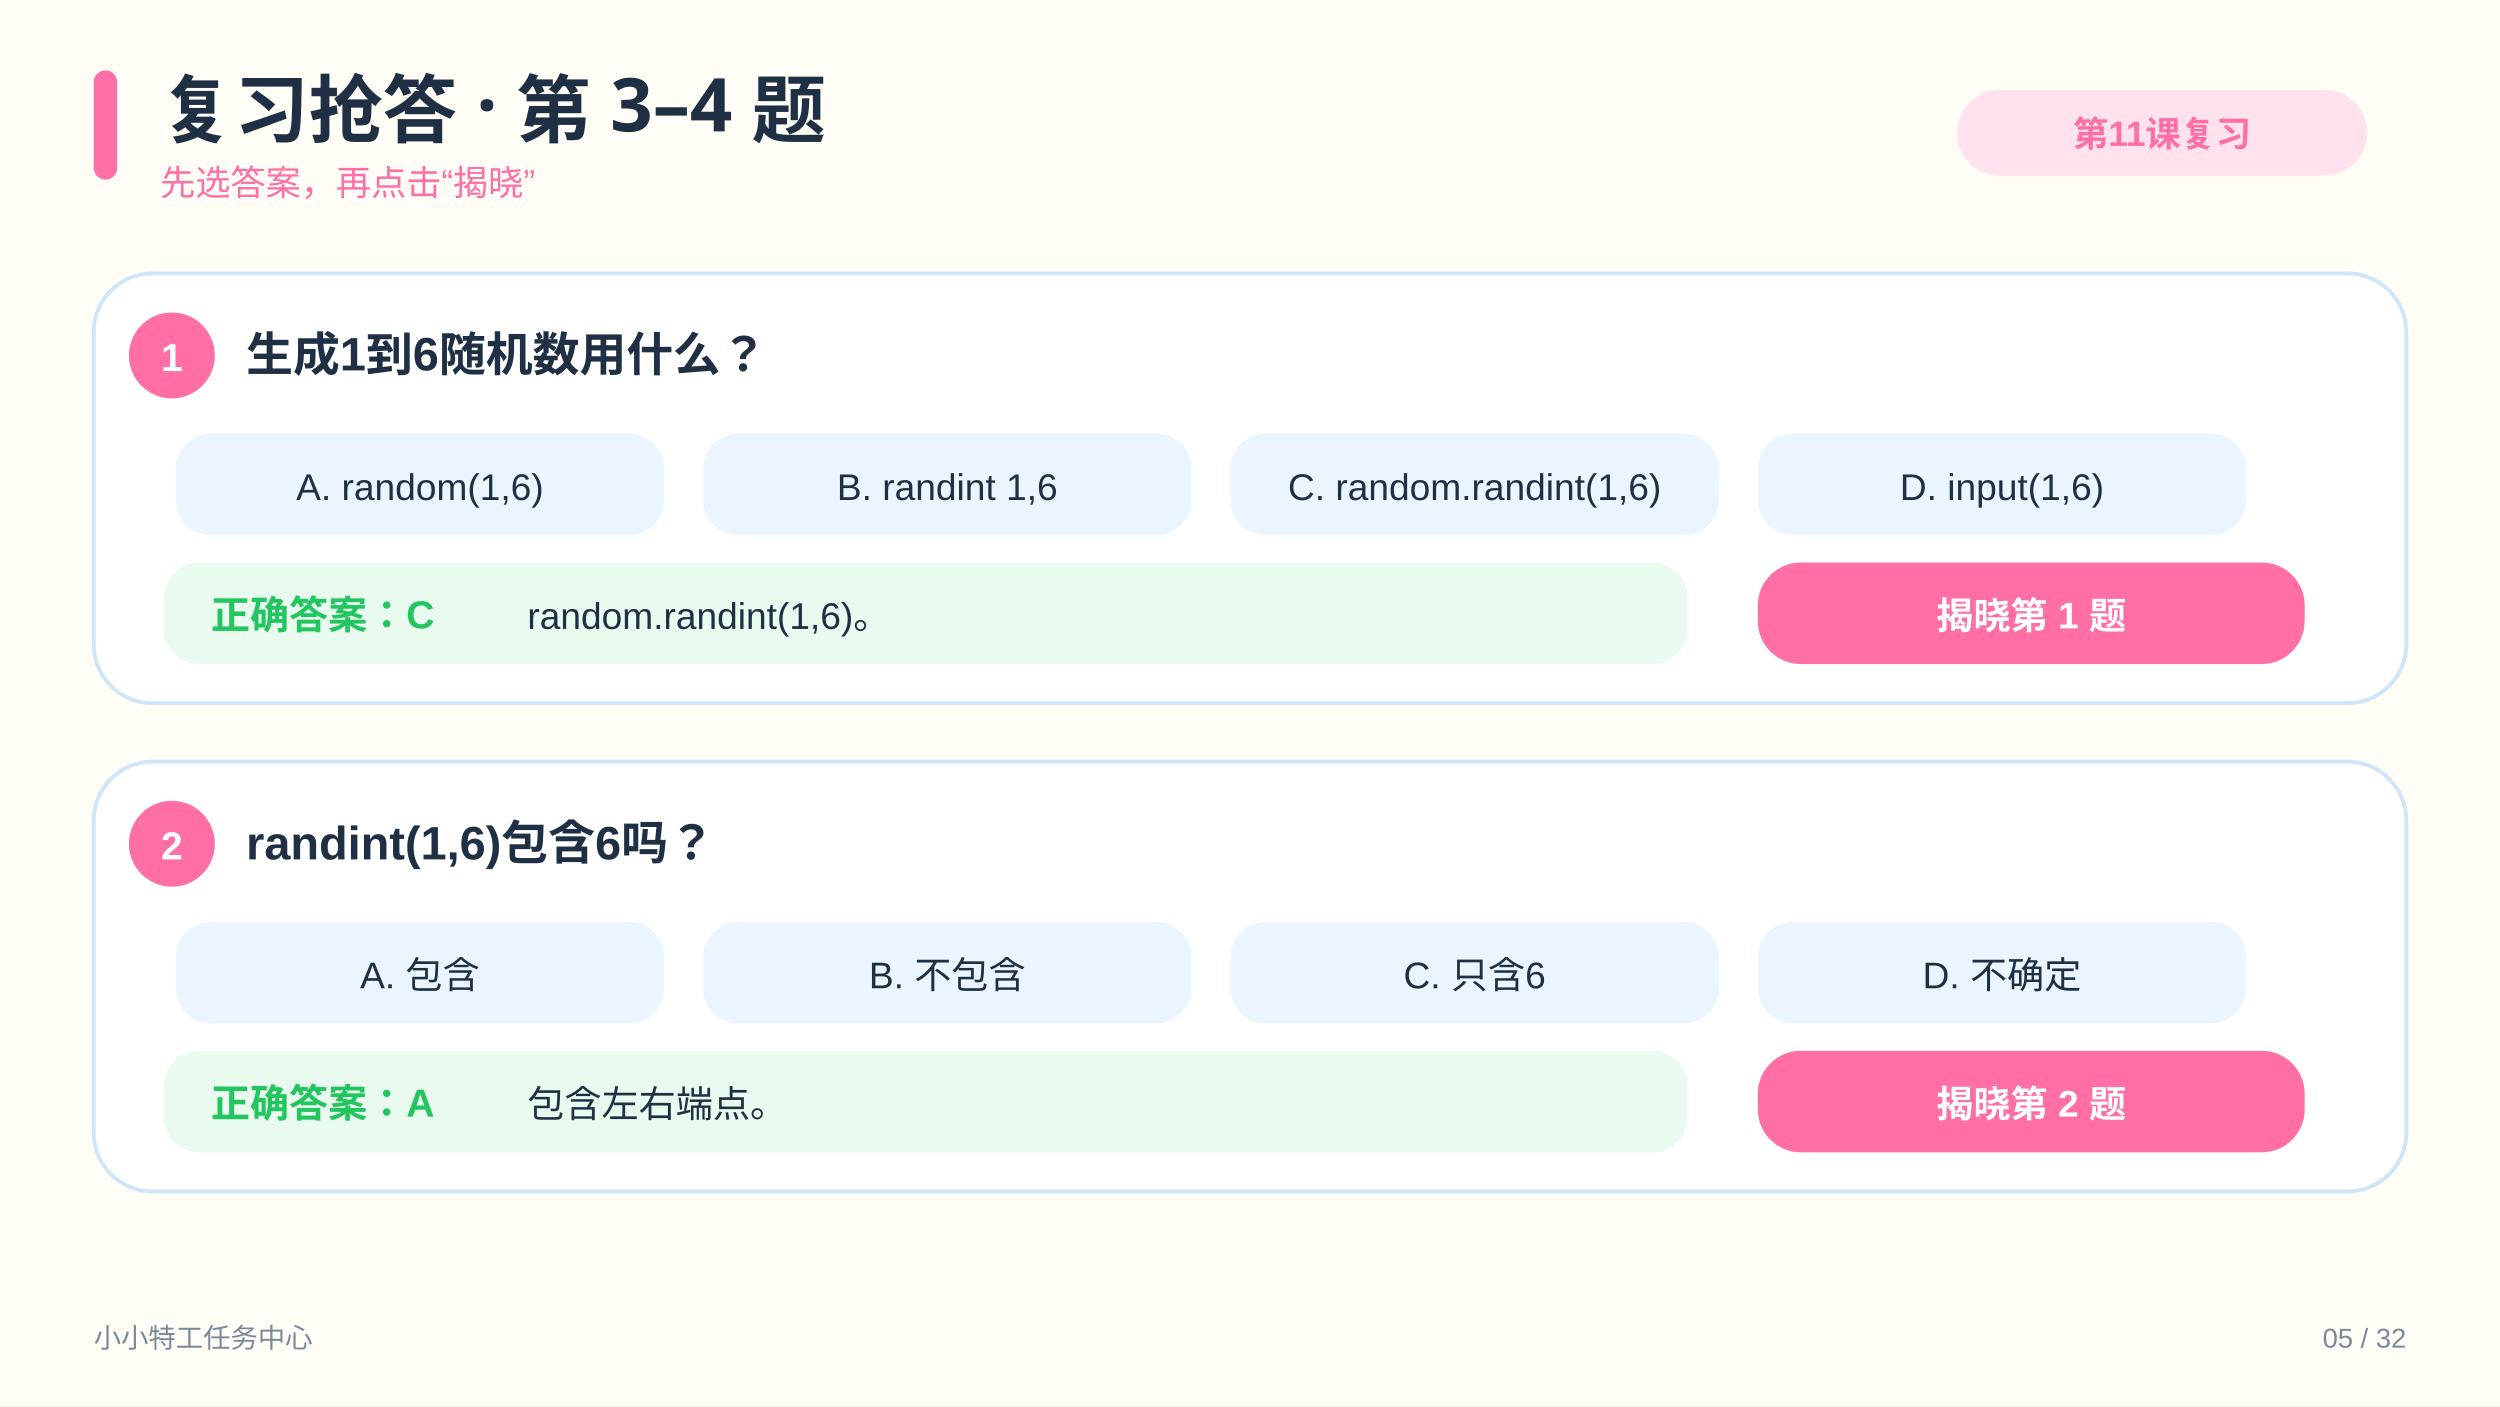
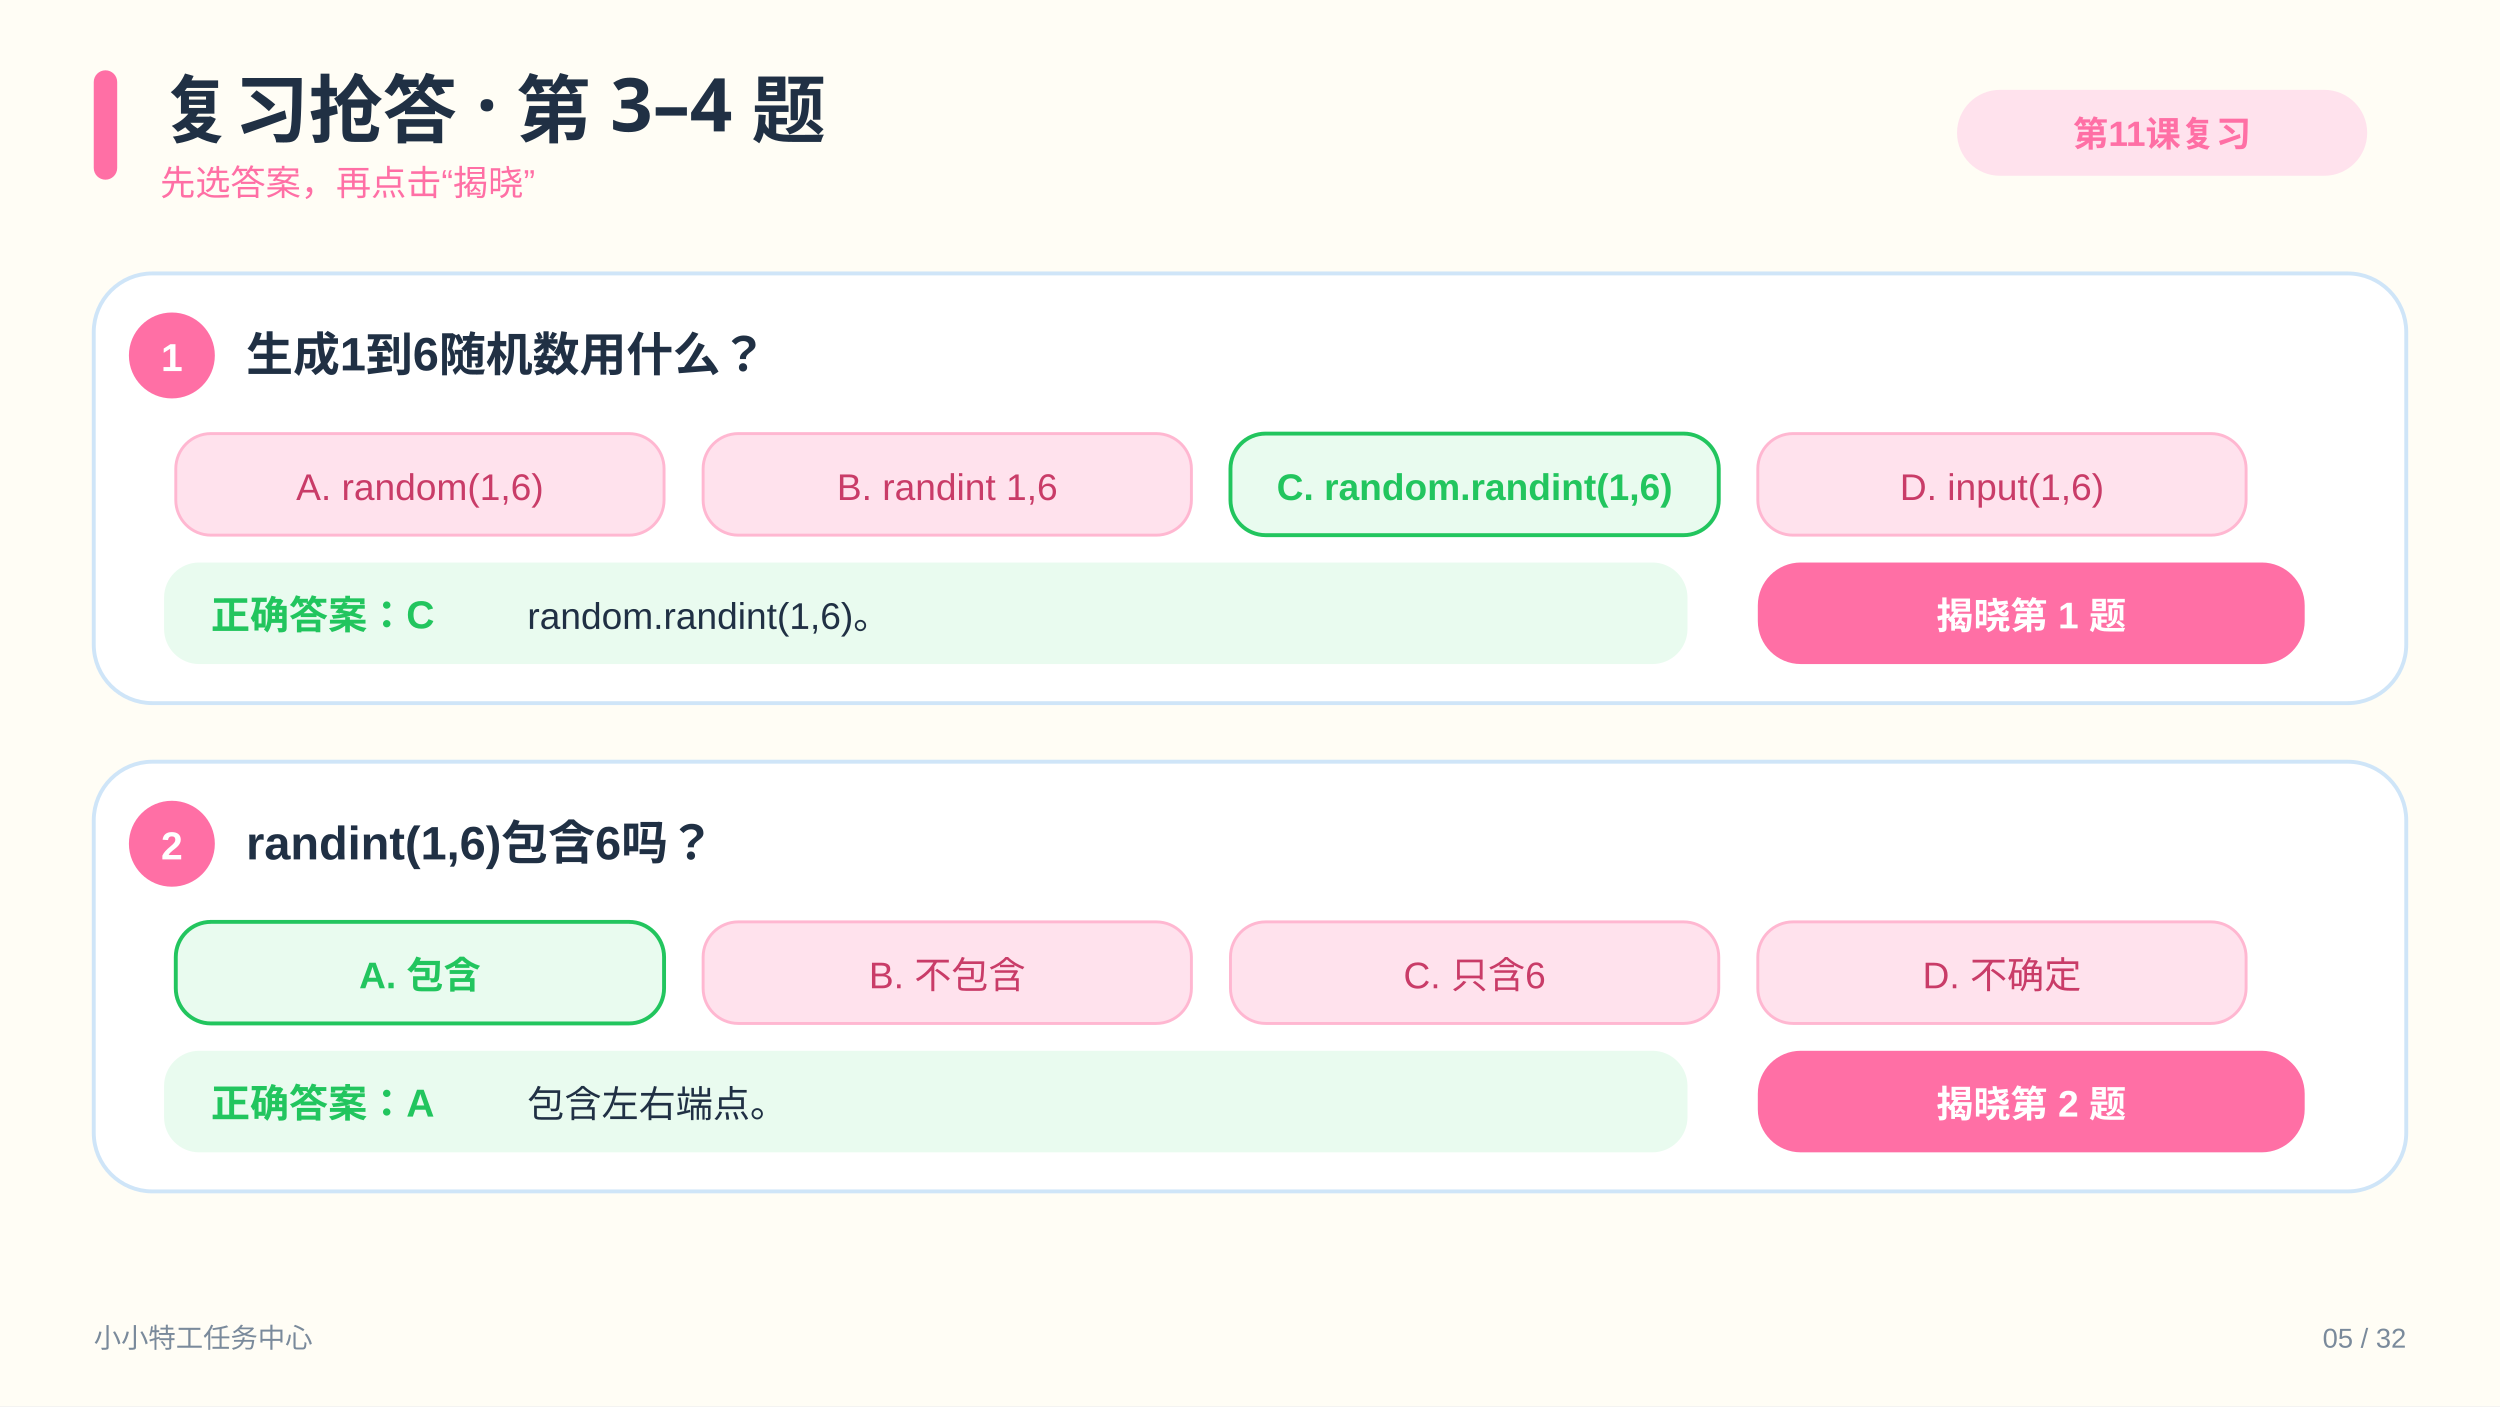
<svg xmlns="http://www.w3.org/2000/svg" viewBox="0 0 1280 720" data-pptx-page-role="content" font-family="Microsoft YaHei, Arial, sans-serif">
  <rect id="background" data-pptx-role="background" width="1280" height="720" fill="#FFFDF5" />
  <g id="page-header" data-pptx-bounds="48 32 1184 78">
    <rect x="48" y="36" width="12" height="56" rx="6" fill="#FF6FA5" />
    <text x="82" y="70" font-family="YouYuan, Microsoft YaHei, sans-serif" font-size="38" font-weight="700" fill="#203044">复习抢答 · 第 3–4 题</text>
    <text x="82" y="100" font-size="18" fill="#FF6FA5">先选答案，再点击“揭晓”</text>
  </g>
  <rect x="1002" y="46" width="210" height="44" rx="22" fill="#FFE2ED" id="static-decoration-01-01-rect" data-pptx-role="decoration" />
  <text x="1107.0" y="75" text-anchor="middle" font-size="18" font-weight="700" fill="#FF6FA5" id="static-decoration-01-02-text" data-pptx-role="decoration">第11课复习</text>
  <g id="q1-base" data-pptx-bounds="48 140 1184 220">
    <rect x="48" y="140" width="1184" height="220" rx="30" fill="#FFFFFF" stroke="#CFE5F8" stroke-width="2" />
    <circle cx="88" cy="182" r="22" fill="#FF6FA5" />
    <text x="88" y="190" text-anchor="middle" font-size="20" font-weight="700" fill="#FFFFFF">1</text>
    <text x="126" y="190" font-size="24" font-weight="700" fill="#203044">生成1到6随机数用什么？</text>
    <rect x="90" y="222" width="250" height="52" rx="18" fill="#EAF5FF" />
    <text x="215" y="256" text-anchor="middle" font-size="19" fill="#203044">A. random(1,6)</text>
    <rect x="360" y="222" width="250" height="52" rx="18" fill="#EAF5FF" />
    <text x="485" y="256" text-anchor="middle" font-size="19" fill="#203044">B. randint 1,6</text>
    <rect x="630" y="222" width="250" height="52" rx="18" fill="#EAF5FF" />
    <text x="755" y="256" text-anchor="middle" font-size="19" fill="#203044">C. random.randint(1,6)</text>
    <rect x="900" y="222" width="250" height="52" rx="18" fill="#EAF5FF" />
    <text x="1025" y="256" text-anchor="middle" font-size="19" fill="#203044">D. input(1,6)</text>
  </g>
-   <g id="q1-answer" data-pptx-bounds="84 288 780 52">
+   <g id="q1-options-reveal" data-pptx-bounds="90 222 1060 52" data-pptx-role="decoration">
+     <rect x="90" y="222" width="250" height="52" rx="18" fill="#FFE2ED" stroke="#FFB7D1" stroke-width="1.5" />
+     <text x="215" y="256" text-anchor="middle" font-size="19" fill="#C93C68">A. random(1,6)</text>
+     <rect x="360" y="222" width="250" height="52" rx="18" fill="#FFE2ED" stroke="#FFB7D1" stroke-width="1.5" />
+     <text x="485" y="256" text-anchor="middle" font-size="19" fill="#C93C68">B. randint 1,6</text>
+     <rect x="630" y="222" width="250" height="52" rx="18" fill="#E9FBEF" stroke="#22C55E" stroke-width="2" />
+     <text x="755" y="256" text-anchor="middle" font-size="19" fill="#22C55E" font-weight="700">C. random.randint(1,6)</text>
+     <rect x="900" y="222" width="250" height="52" rx="18" fill="#FFE2ED" stroke="#FFB7D1" stroke-width="1.5" />
+     <text x="1025" y="256" text-anchor="middle" font-size="19" fill="#C93C68">D. input(1,6)</text>
+   </g>
+   <g id="q1-answer" data-pptx-bounds="84 288 780 52" data-pptx-role="decoration">
    <rect x="84" y="288" width="780" height="52" rx="18" fill="#E9FBEF" />
    <text x="108" y="322" font-size="20" font-weight="700" fill="#22C55E">正确答案：C</text>
    <text x="270" y="322" font-size="19" fill="#203044">random.randint(1,6)。</text>
-   </g>
-   <g id="q1-reveal-button" data-pptx-bounds="900 288 280 52">
-     <rect x="900" y="288" width="280" height="52" rx="22" fill="#FF6FA5" />
-     <text x="1040" y="322" text-anchor="middle" font-size="19" font-weight="700" fill="#FFFFFF">揭晓第 1 题</text>
-   </g>
-   <g id="q1-reveal-hit" data-pptx-bounds="900 288 280 52">
-     <rect x="900" y="288" width="280" height="52" rx="22" fill="#FFFFFF" fill-opacity="0.001" />
  </g>
  <g id="q2-base" data-pptx-bounds="48 390 1184 220">
    <rect x="48" y="390" width="1184" height="220" rx="30" fill="#FFFFFF" stroke="#CFE5F8" stroke-width="2" />
    <circle cx="88" cy="432" r="22" fill="#FF6FA5" />
    <text x="88" y="440" text-anchor="middle" font-size="20" font-weight="700" fill="#FFFFFF">2</text>
    <text x="126" y="440" font-size="24" font-weight="700" fill="#203044">randint(1,6)包含6吗？</text>
    <rect x="90" y="472" width="250" height="52" rx="18" fill="#EAF5FF" />
    <text x="215" y="506" text-anchor="middle" font-size="19" fill="#203044">A. 包含</text>
    <rect x="360" y="472" width="250" height="52" rx="18" fill="#EAF5FF" />
    <text x="485" y="506" text-anchor="middle" font-size="19" fill="#203044">B. 不包含</text>
    <rect x="630" y="472" width="250" height="52" rx="18" fill="#EAF5FF" />
    <text x="755" y="506" text-anchor="middle" font-size="19" fill="#203044">C. 只含6</text>
    <rect x="900" y="472" width="250" height="52" rx="18" fill="#EAF5FF" />
    <text x="1025" y="506" text-anchor="middle" font-size="19" fill="#203044">D. 不确定</text>
  </g>
-   <g id="q2-answer" data-pptx-bounds="84 538 780 52">
+   <g id="q2-options-reveal" data-pptx-bounds="90 472 1060 52" data-pptx-role="decoration">
+     <rect x="90" y="472" width="250" height="52" rx="18" fill="#E9FBEF" stroke="#22C55E" stroke-width="2" />
+     <text x="215" y="506" text-anchor="middle" font-size="19" fill="#22C55E" font-weight="700">A. 包含</text>
+     <rect x="360" y="472" width="250" height="52" rx="18" fill="#FFE2ED" stroke="#FFB7D1" stroke-width="1.5" />
+     <text x="485" y="506" text-anchor="middle" font-size="19" fill="#C93C68">B. 不包含</text>
+     <rect x="630" y="472" width="250" height="52" rx="18" fill="#FFE2ED" stroke="#FFB7D1" stroke-width="1.5" />
+     <text x="755" y="506" text-anchor="middle" font-size="19" fill="#C93C68">C. 只含6</text>
+     <rect x="900" y="472" width="250" height="52" rx="18" fill="#FFE2ED" stroke="#FFB7D1" stroke-width="1.5" />
+     <text x="1025" y="506" text-anchor="middle" font-size="19" fill="#C93C68">D. 不确定</text>
+   </g>
+   <g id="q2-answer" data-pptx-bounds="84 538 780 52" data-pptx-role="decoration">
    <rect x="84" y="538" width="780" height="52" rx="18" fill="#E9FBEF" />
    <text x="108" y="572" font-size="20" font-weight="700" fill="#22C55E">正确答案：A</text>
    <text x="270" y="572" font-size="19" fill="#203044">包含左右端点。</text>
-   </g>
-   <g id="q2-reveal-button" data-pptx-bounds="900 538 280 52">
-     <rect x="900" y="538" width="280" height="52" rx="22" fill="#FF6FA5" />
-     <text x="1040" y="572" text-anchor="middle" font-size="19" font-weight="700" fill="#FFFFFF">揭晓第 2 题</text>
-   </g>
-   <g id="q2-reveal-hit" data-pptx-bounds="900 538 280 52">
-     <rect x="900" y="538" width="280" height="52" rx="22" fill="#FFFFFF" fill-opacity="0.001" />
  </g>
  <g id="footer-5" data-pptx-role="footer" data-pptx-bounds="48 674 1184 30">
    <text x="48" y="690" font-size="14" fill="#7A8A9B">小小特工任务中心</text>
    <text x="1232" y="690" text-anchor="end" font-size="14" fill="#7A8A9B">05 / 32</text>
  </g>
+   <g id="q1-reveal-button" data-pptx-bounds="900 288 280 52" data-pptx-role="decoration">
+     <rect x="900" y="288" width="280" height="52" rx="22" fill="#FF6FA5" />
+     <text x="1040" y="322" text-anchor="middle" font-size="19" font-weight="700" fill="#FFFFFF">揭晓第 1 题</text>
+   </g>
+   <g id="q1-reveal-hit" data-pptx-bounds="900 288 280 52" data-pptx-role="decoration">
+     <rect x="900" y="288" width="280" height="52" rx="22" fill="#FFFFFF" fill-opacity="0.001" />
+   </g>
+   <g id="q2-reveal-button" data-pptx-bounds="900 538 280 52" data-pptx-role="decoration">
+     <rect x="900" y="538" width="280" height="52" rx="22" fill="#FF6FA5" />
+     <text x="1040" y="572" text-anchor="middle" font-size="19" font-weight="700" fill="#FFFFFF">揭晓第 2 题</text>
+   </g>
+   <g id="q2-reveal-hit" data-pptx-bounds="900 538 280 52" data-pptx-role="decoration">
+     <rect x="900" y="538" width="280" height="52" rx="22" fill="#FFFFFF" fill-opacity="0.001" />
+   </g>
</svg>
